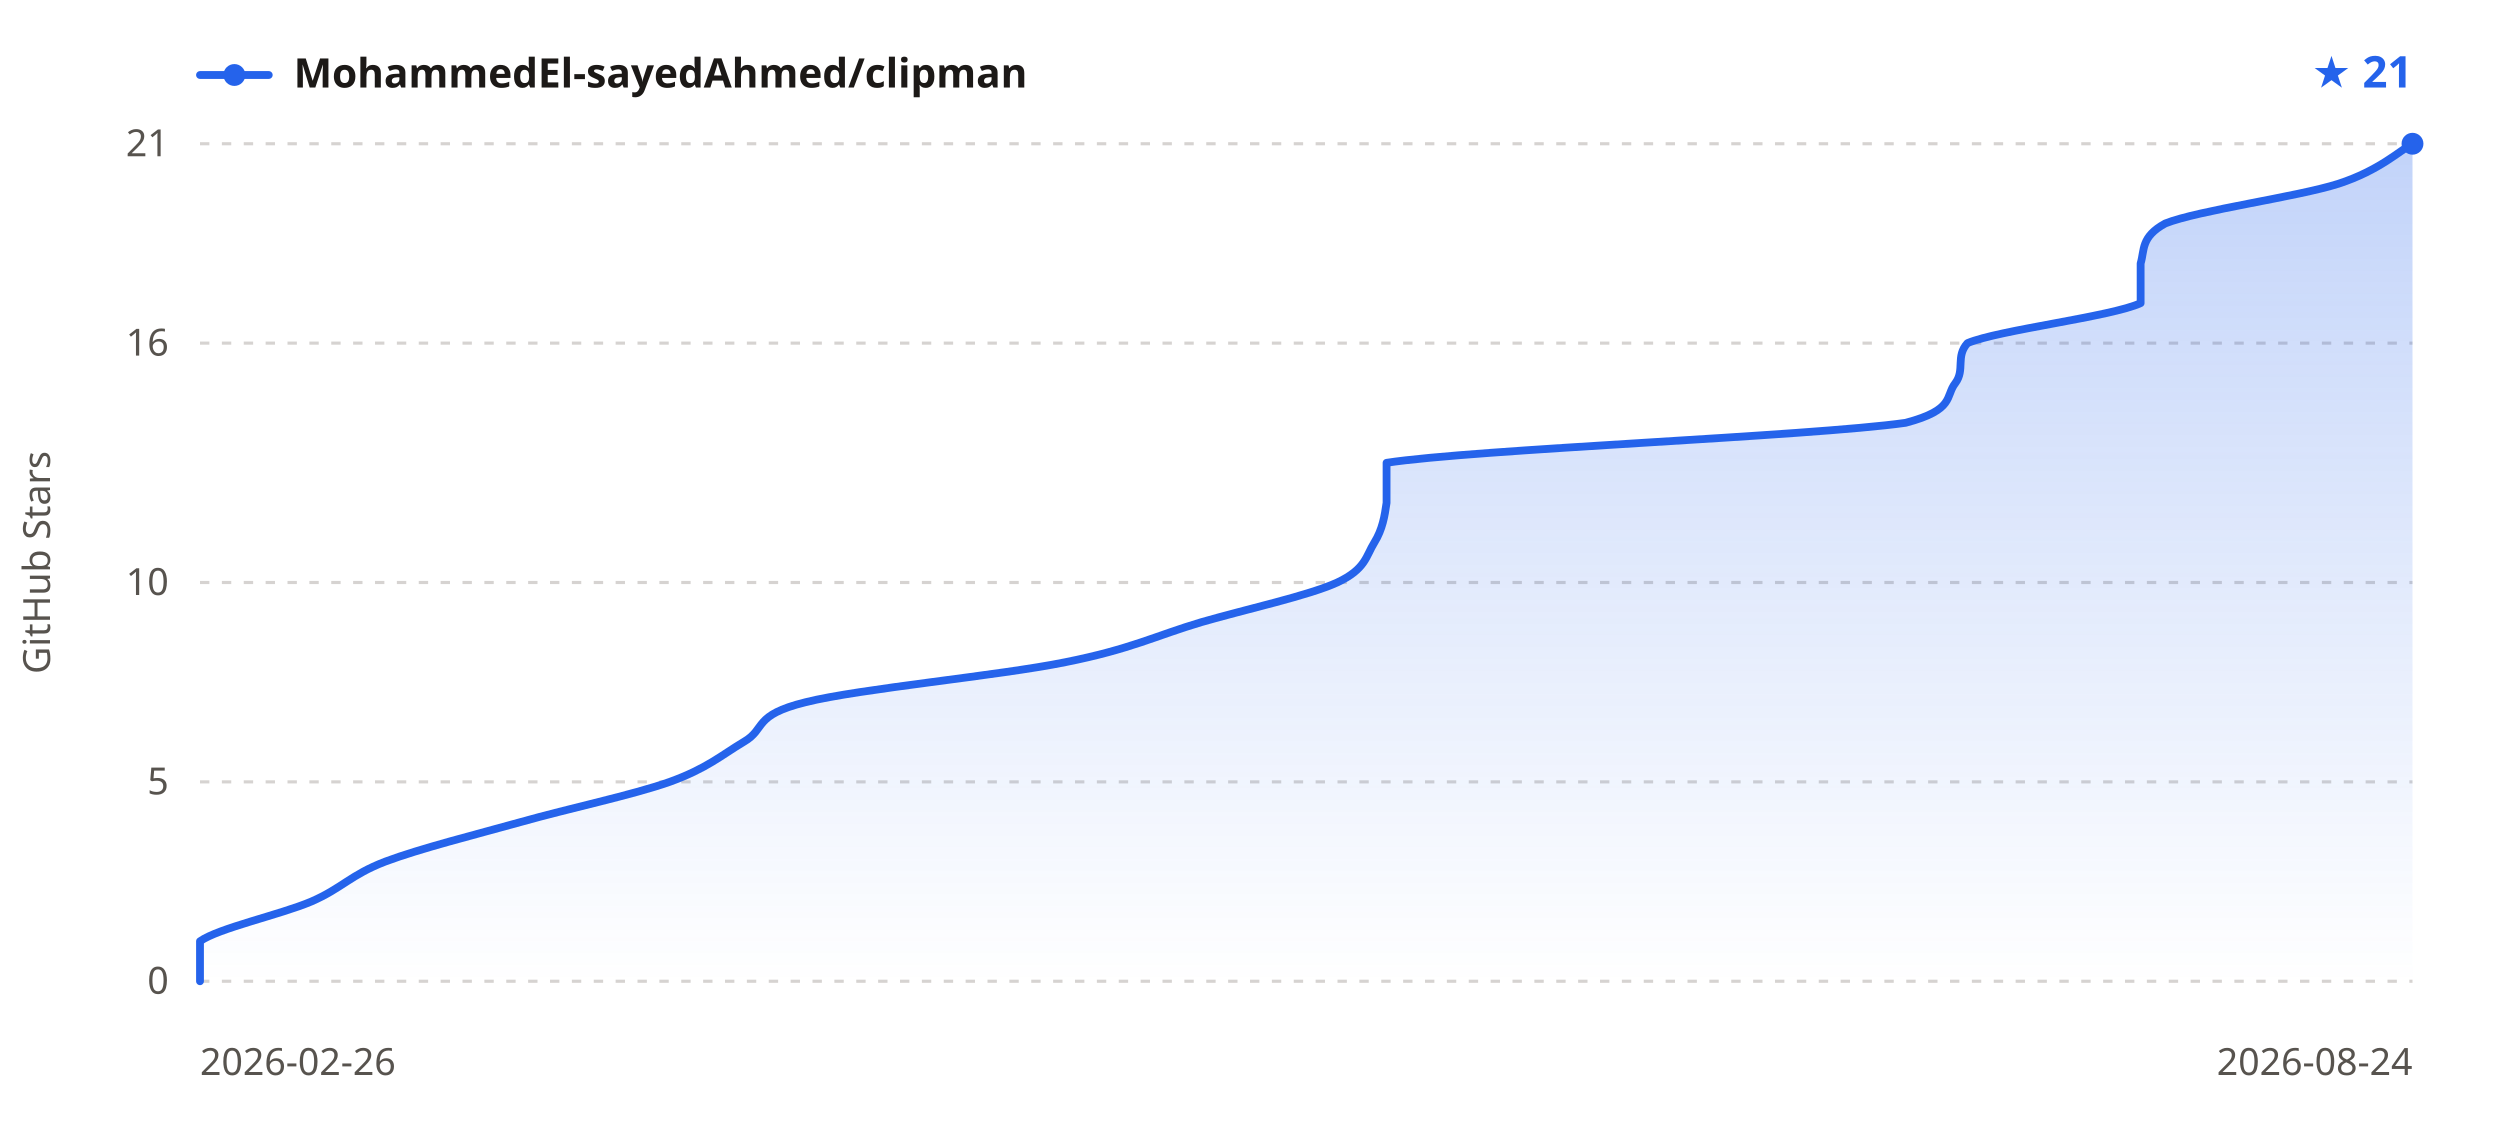
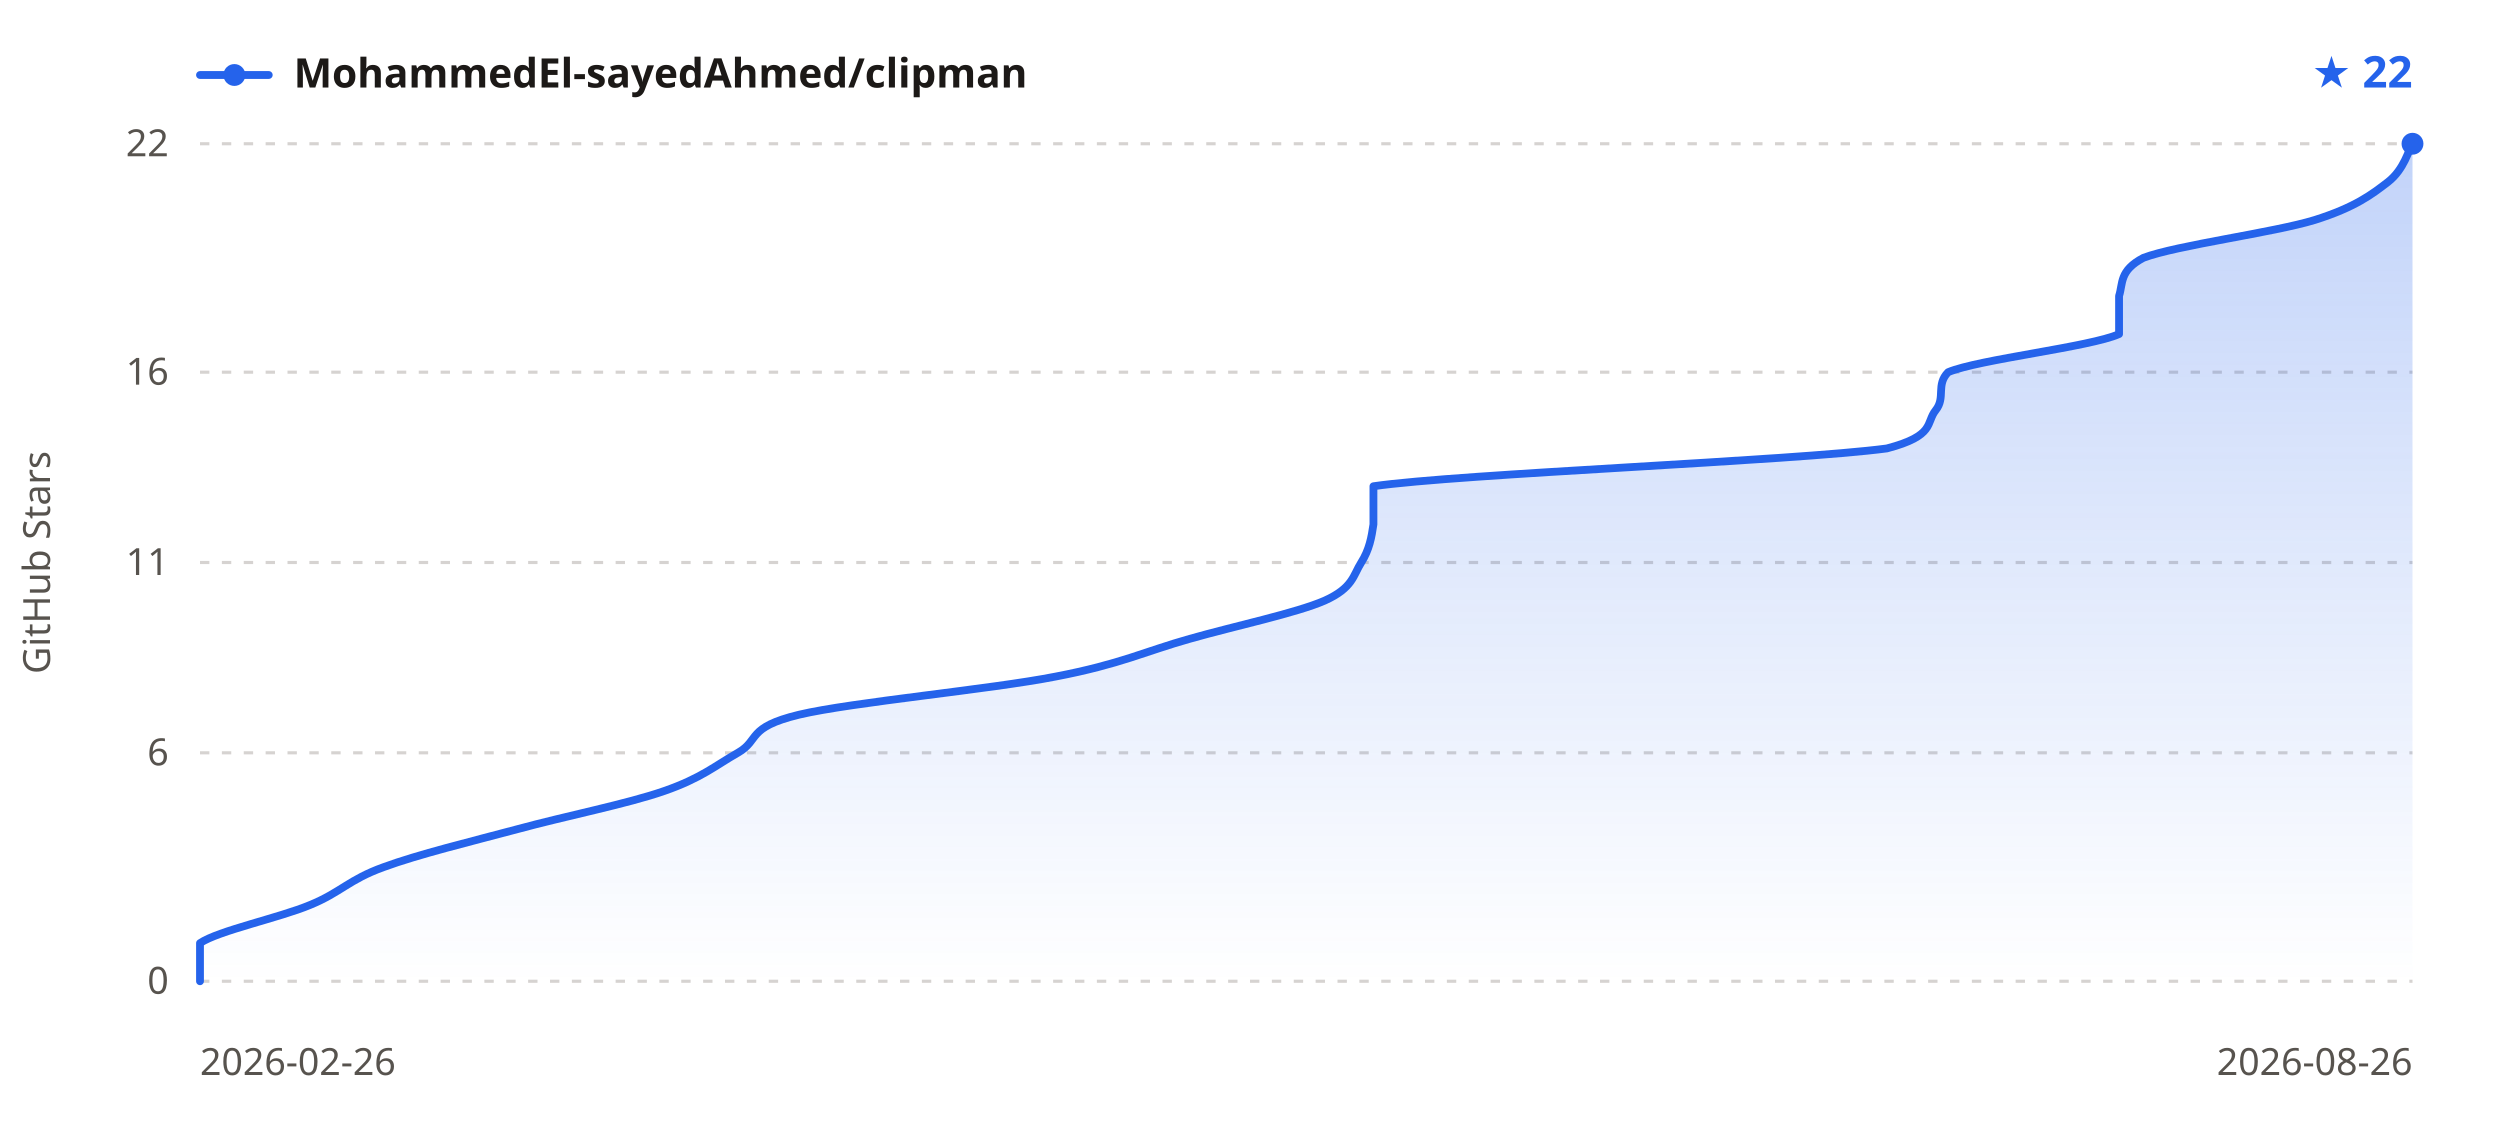
<svg xmlns="http://www.w3.org/2000/svg" width="800" height="360" viewBox="0 0 800 360" font-family="sans-serif">
  <defs>
    <linearGradient id="sh-grad-l" x1="0" y1="0" x2="0" y2="1">
      <stop offset="0" stop-color="#2563eb" stop-opacity="0.28" />
      <stop offset="1" stop-color="#2563eb" stop-opacity="0" />
    </linearGradient>
  </defs>
  <line x1="64" y1="314.0" x2="772" y2="314.0" stroke="#d6d3d1" stroke-width="1" stroke-dasharray="3,4" />
-   <line x1="64" y1="250.2" x2="772" y2="250.2" stroke="#d6d3d1" stroke-width="1" stroke-dasharray="3,4" />
-   <line x1="64" y1="186.4" x2="772" y2="186.4" stroke="#d6d3d1" stroke-width="1" stroke-dasharray="3,4" />
-   <line x1="64" y1="109.8" x2="772" y2="109.8" stroke="#d6d3d1" stroke-width="1" stroke-dasharray="3,4" />
+   <line x1="64" y1="240.9" x2="772" y2="240.9" stroke="#d6d3d1" stroke-width="1" stroke-dasharray="3,4" />
+   <line x1="64" y1="180.0" x2="772" y2="180.0" stroke="#d6d3d1" stroke-width="1" stroke-dasharray="3,4" />
+   <line x1="64" y1="119.1" x2="772" y2="119.1" stroke="#d6d3d1" stroke-width="1" stroke-dasharray="3,4" />
  <line x1="64" y1="46.0" x2="772" y2="46.0" stroke="#d6d3d1" stroke-width="1" stroke-dasharray="3,4" />
-   <path d="M64.0,314.0 C64.0,311.9 64.0,305.5 64.0,301.2 C69.9,297.0 89.7,292.7 99.6,288.5 C109.5,284.2 112.1,280.0 123.3,275.7 C134.5,271.5 151.7,267.2 166.8,263.0 C182.0,258.7 202.4,254.4 214.3,250.2 C226.2,245.9 230.8,241.7 238.0,237.4 C245.3,233.2 240.7,228.9 257.8,224.7 C274.9,220.4 319.8,216.2 340.9,211.9 C362.0,207.7 369.9,203.4 384.4,199.1 C398.9,194.9 418.7,190.6 427.9,186.4 C437.1,182.1 437.1,177.9 439.8,173.6 C442.4,169.4 443.1,165.1 443.7,160.9 C443.7,156.6 443.7,152.3 443.7,148.1 C471.4,143.8 579.5,139.6 609.8,135.3 C625.7,131.1 622.4,126.8 625.7,122.6 C628.9,118.3 625.7,114.1 629.6,109.8 C639.5,105.6 675.8,101.3 685.0,97.0 C685.0,92.8 685.0,88.5 685.0,84.3 C686.3,80.0 685.0,75.8 692.9,71.5 C703.4,67.3 735.1,63.0 748.3,58.8 C761.5,54.5 768.0,48.1 772.0,46.0 L772.0,314.0 L64.0,314.0 Z" fill="url(#sh-grad-l)" />
-   <path d="M64.0,314.0 C64.0,311.9 64.0,305.5 64.0,301.2 C69.9,297.0 89.7,292.7 99.6,288.5 C109.5,284.2 112.1,280.0 123.3,275.7 C134.5,271.5 151.7,267.2 166.8,263.0 C182.0,258.7 202.4,254.4 214.3,250.2 C226.2,245.9 230.8,241.7 238.0,237.4 C245.3,233.2 240.7,228.9 257.8,224.7 C274.9,220.4 319.8,216.2 340.9,211.9 C362.0,207.7 369.9,203.4 384.4,199.1 C398.9,194.9 418.7,190.6 427.9,186.4 C437.1,182.1 437.1,177.9 439.8,173.6 C442.4,169.4 443.1,165.1 443.7,160.9 C443.7,156.6 443.7,152.3 443.7,148.1 C471.4,143.8 579.5,139.6 609.8,135.3 C625.7,131.1 622.4,126.8 625.7,122.6 C628.9,118.3 625.7,114.1 629.6,109.8 C639.5,105.6 675.8,101.3 685.0,97.0 C685.0,92.8 685.0,88.5 685.0,84.3 C686.3,80.0 685.0,75.8 692.9,71.5 C703.4,67.3 735.1,63.0 748.3,58.8 C761.5,54.5 768.0,48.1 772.0,46.0" fill="none" stroke="#2563eb" stroke-width="2.5" stroke-linejoin="round" stroke-linecap="round" />
+   <path d="M64.0,314.0 C64.0,312.0 64.0,305.9 64.0,301.8 C69.9,297.8 89.4,293.7 99.2,289.6 C109.0,285.6 111.6,281.5 122.7,277.5 C133.8,273.4 150.7,269.3 165.7,265.3 C180.7,261.2 200.9,257.2 212.6,253.1 C224.4,249.0 228.9,245.0 236.1,240.9 C243.3,236.8 238.7,232.8 255.7,228.7 C272.6,224.7 317.0,220.6 337.8,216.5 C358.7,212.5 366.5,208.4 380.8,204.4 C395.2,200.3 414.7,196.2 423.9,192.2 C433.0,188.1 433.0,184.1 435.6,180.0 C438.2,175.9 438.9,171.9 439.5,167.8 C439.5,163.8 439.5,159.7 439.5,155.6 C466.9,151.6 573.8,147.5 603.8,143.5 C619.4,139.4 616.2,135.3 619.4,131.3 C622.7,127.2 619.4,123.2 623.4,119.1 C633.1,115.0 669.0,111.0 678.1,106.9 C678.1,102.8 678.1,98.8 678.1,94.7 C679.4,90.7 678.1,86.6 685.9,82.5 C696.4,78.5 727.7,74.4 740.7,70.4 C753.7,66.3 759.0,62.2 764.2,58.2 C769.4,54.1 770.7,48.0 772.0,46.0 L772.0,314.0 L64.0,314.0 Z" fill="url(#sh-grad-l)" />
+   <path d="M64.0,314.0 C64.0,312.0 64.0,305.9 64.0,301.8 C69.9,297.8 89.4,293.7 99.2,289.6 C109.0,285.6 111.6,281.5 122.7,277.5 C133.8,273.4 150.7,269.3 165.7,265.3 C180.7,261.2 200.9,257.2 212.6,253.1 C224.4,249.0 228.9,245.0 236.1,240.9 C243.3,236.8 238.7,232.8 255.7,228.7 C272.6,224.7 317.0,220.6 337.8,216.5 C358.7,212.5 366.5,208.4 380.8,204.4 C395.2,200.3 414.7,196.2 423.9,192.2 C433.0,188.1 433.0,184.1 435.6,180.0 C438.2,175.9 438.9,171.9 439.5,167.8 C439.5,163.8 439.5,159.7 439.5,155.6 C466.9,151.6 573.8,147.5 603.8,143.5 C619.4,139.4 616.2,135.3 619.4,131.3 C622.7,127.2 619.4,123.2 623.4,119.1 C633.1,115.0 669.0,111.0 678.1,106.9 C678.1,102.8 678.1,98.8 678.1,94.7 C679.4,90.7 678.1,86.6 685.9,82.5 C696.4,78.5 727.7,74.4 740.7,70.4 C753.7,66.3 759.0,62.2 764.2,58.2 C769.4,54.1 770.7,48.0 772.0,46.0" fill="none" stroke="#2563eb" stroke-width="2.5" stroke-linejoin="round" stroke-linecap="round" />
  <circle cx="772.0" cy="46.0" r="3.5" fill="#2563eb" />
  <line x1="64" y1="24" x2="86" y2="24" stroke="#2563eb" stroke-width="2.5" stroke-linecap="round" />
  <circle cx="75" cy="24" r="3.5" fill="#2563eb" />
  <text x="94" y="28" fill="#1c1917" font-size="13" font-weight="600" font-family="sans-serif">MohammedEl-sayedAhmed/clipman</text>
-   <text x="772" y="28" text-anchor="end" fill="#2563eb" font-size="14" font-weight="700" font-family="sans-serif">★ 21</text>
+   <text x="772" y="28" text-anchor="end" fill="#2563eb" font-size="14" font-weight="700" font-family="sans-serif">★ 22</text>
  <text x="54" y="318.0" text-anchor="end" fill="#57534e" font-size="12" font-family="sans-serif">0</text>
-   <text x="54" y="254.2" text-anchor="end" fill="#57534e" font-size="12" font-family="sans-serif">5</text>
-   <text x="54" y="190.4" text-anchor="end" fill="#57534e" font-size="12" font-family="sans-serif">10</text>
-   <text x="54" y="113.8" text-anchor="end" fill="#57534e" font-size="12" font-family="sans-serif">16</text>
-   <text x="54" y="50.0" text-anchor="end" fill="#57534e" font-size="12" font-family="sans-serif">21</text>
+   <text x="54" y="244.9" text-anchor="end" fill="#57534e" font-size="12" font-family="sans-serif">6</text>
+   <text x="54" y="184.0" text-anchor="end" fill="#57534e" font-size="12" font-family="sans-serif">11</text>
+   <text x="54" y="123.1" text-anchor="end" fill="#57534e" font-size="12" font-family="sans-serif">16</text>
+   <text x="54" y="50.0" text-anchor="end" fill="#57534e" font-size="12" font-family="sans-serif">22</text>
  <text x="64" y="344" fill="#57534e" font-size="12" font-family="sans-serif">2026-02-26</text>
-   <text x="772" y="344" text-anchor="end" fill="#57534e" font-size="12" font-family="sans-serif">2026-08-24</text>
+   <text x="772" y="344" text-anchor="end" fill="#57534e" font-size="12" font-family="sans-serif">2026-08-26</text>
  <text x="16" y="180.0" fill="#57534e" font-size="12" font-family="sans-serif" text-anchor="middle" transform="rotate(-90 16 180.0)">GitHub Stars</text>
</svg>
